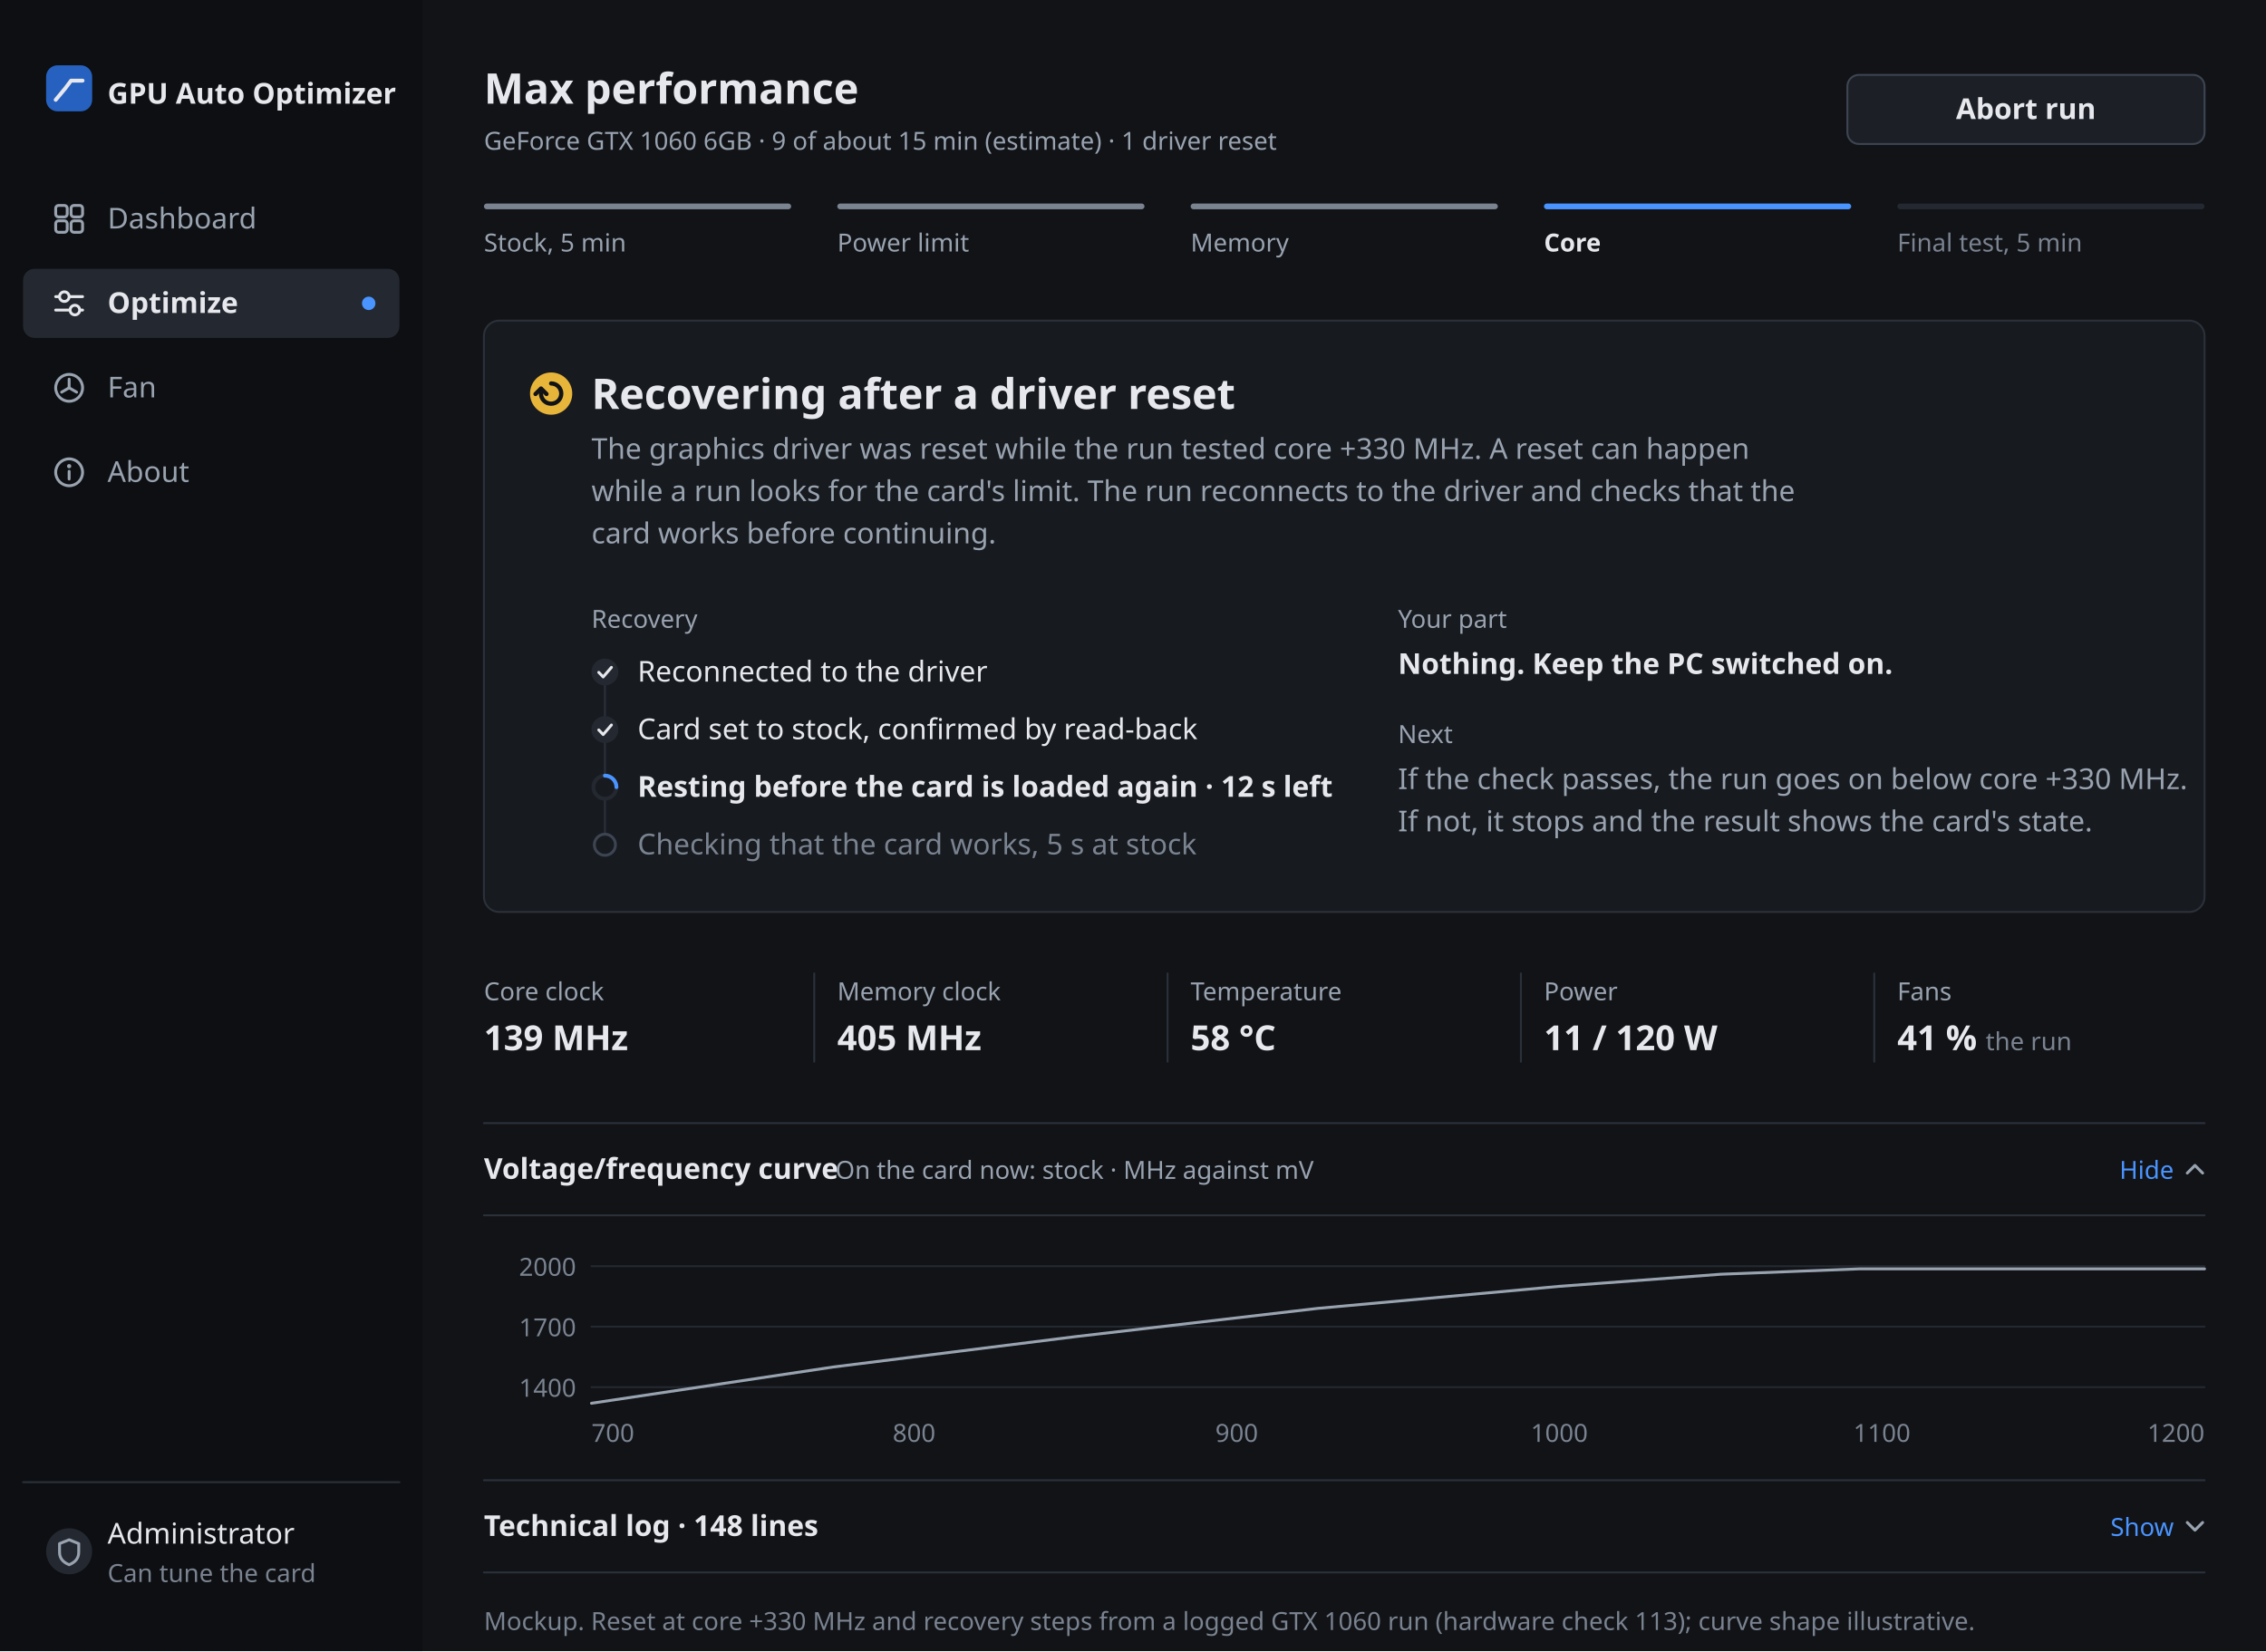
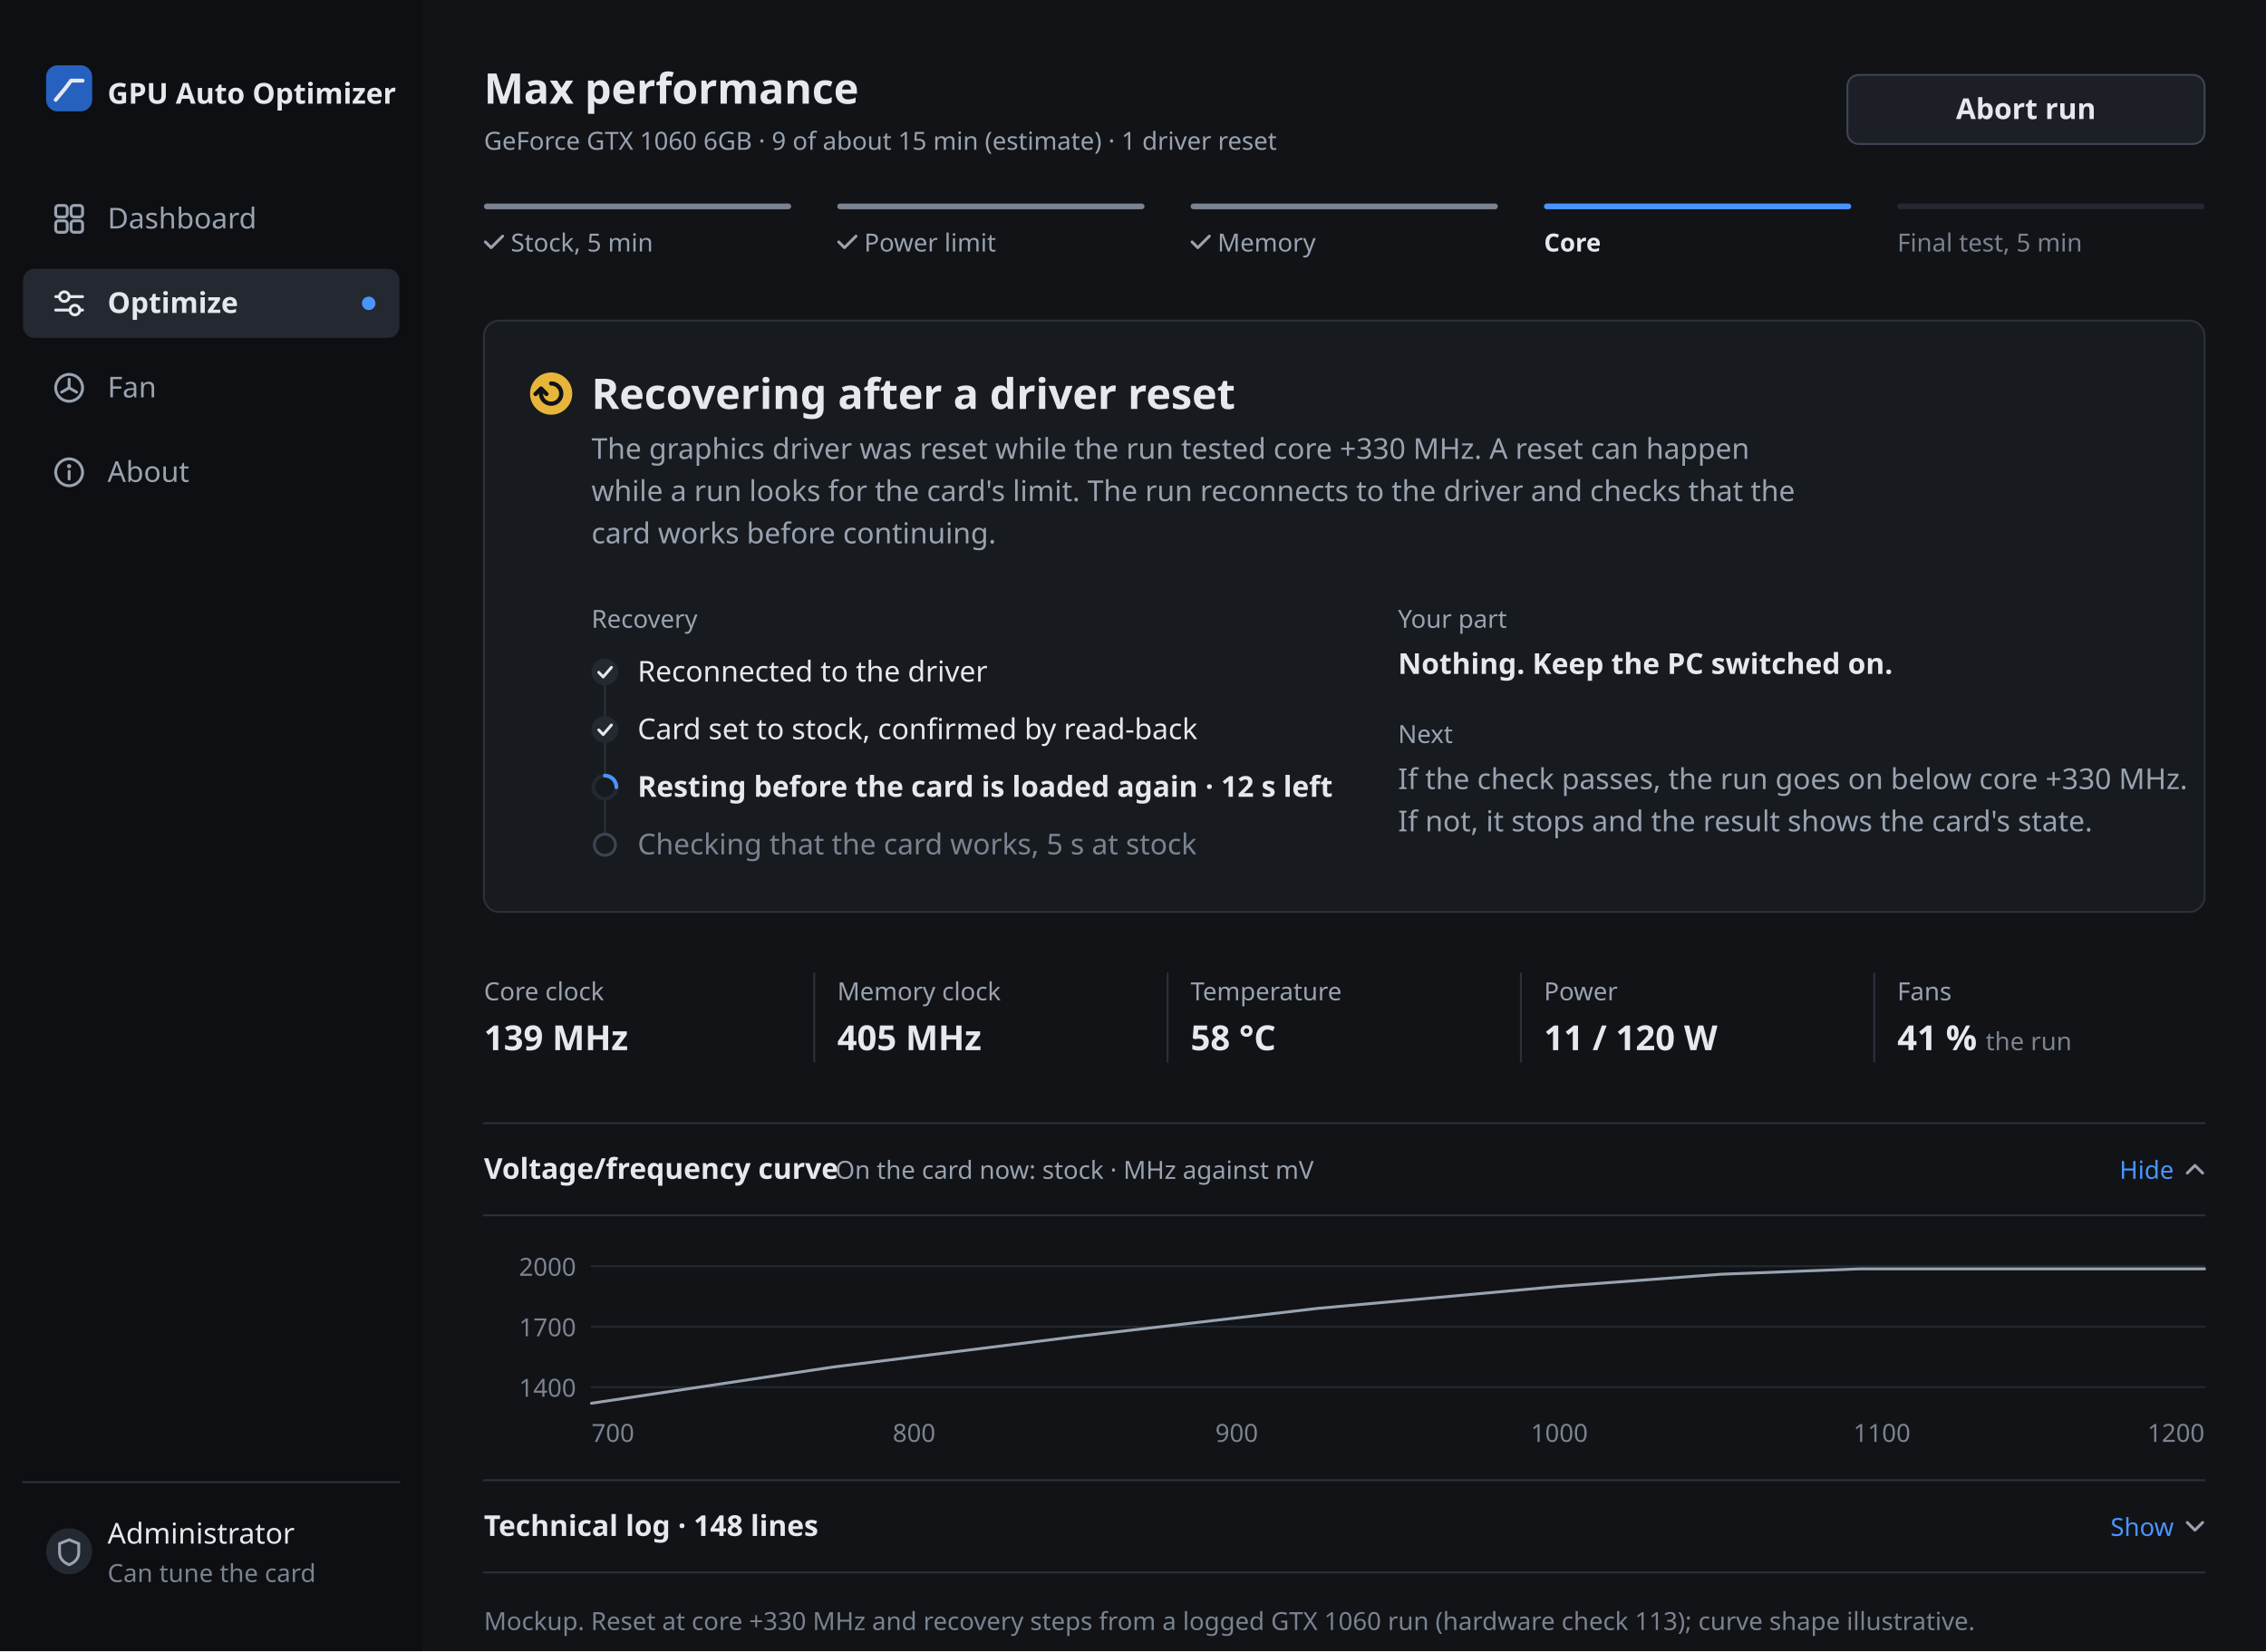
<svg xmlns="http://www.w3.org/2000/svg" width="1180" height="860" viewBox="0 0 1180 860" role="img" aria-label="Proposed run screen during a driver reset: recovering, with what is confirmed">
  <rect width="1180" height="860" fill="#111317" />
  <rect x="252" y="167" width="896" height="308.0" rx="8" fill="#171A1F" stroke="#2B313A" stroke-width="1" />
  <rect x="0" y="0" width="220" height="860" rx="0" fill="#0D0F12" />
  <rect x="24" y="34.0" width="24" height="24" rx="6" fill="#2661BF" />
  <path d="M29 52.0 L34 46.0 L37 42.0 L43 42.0" fill="none" stroke="#E6E8ED" stroke-width="2" stroke-linecap="round" stroke-linejoin="round" />
  <text x="56" y="54" font-family="Segoe UI, 'Segoe UI Variable', sans-serif" font-size="15" font-weight="600" fill="#E6E8ED" text-anchor="start">GPU Auto Optimizer</text>
  <rect x="29" y="107.0" width="6" height="6" rx="1.5" fill="none" stroke="#99A3B0" stroke-width="1.5" />
  <rect x="29" y="115.0" width="6" height="6" rx="1.5" fill="none" stroke="#99A3B0" stroke-width="1.5" />
  <rect x="37" y="107.0" width="6" height="6" rx="1.5" fill="none" stroke="#99A3B0" stroke-width="1.5" />
  <rect x="37" y="115.0" width="6" height="6" rx="1.5" fill="none" stroke="#99A3B0" stroke-width="1.5" />
  <text x="56" y="119" font-family="Segoe UI, 'Segoe UI Variable', sans-serif" font-size="15" font-weight="400" fill="#99A3B0" text-anchor="start">Dashboard</text>
  <rect x="12" y="140" width="196" height="36" rx="6" fill="#242830" />
  <line x1="29" y1="154.5" x2="43" y2="154.5" stroke="#E6E8ED" stroke-width="1.5" stroke-linecap="round" />
  <line x1="29" y1="161.5" x2="43" y2="161.5" stroke="#E6E8ED" stroke-width="1.5" stroke-linecap="round" />
  <circle cx="33.5" cy="154.5" r="2.5" fill="#242830" stroke="#E6E8ED" stroke-width="1.5" />
  <circle cx="39" cy="161.5" r="2.5" fill="#242830" stroke="#E6E8ED" stroke-width="1.5" />
  <text x="56" y="163" font-family="Segoe UI, 'Segoe UI Variable', sans-serif" font-size="15" font-weight="600" fill="#E6E8ED" text-anchor="start">Optimize</text>
  <circle cx="192" cy="158" r="3.5" fill="#4A94FF" />
  <circle cx="36" cy="202" r="7" fill="none" stroke="#99A3B0" stroke-width="1.5" />
  <line x1="36" y1="202" x2="36" y2="197.5" stroke="#99A3B0" stroke-width="1.5" stroke-linecap="round" />
  <line x1="36" y1="202" x2="39.9" y2="204.25" stroke="#99A3B0" stroke-width="1.5" stroke-linecap="round" />
  <line x1="36" y1="202" x2="32.1" y2="204.25" stroke="#99A3B0" stroke-width="1.5" stroke-linecap="round" />
  <text x="56" y="207" font-family="Segoe UI, 'Segoe UI Variable', sans-serif" font-size="15" font-weight="400" fill="#99A3B0" text-anchor="start">Fan</text>
  <circle cx="36" cy="246" r="7" fill="none" stroke="#99A3B0" stroke-width="1.5" />
  <circle cx="36" cy="242.8" r="1.1" fill="#99A3B0" />
  <line x1="36" y1="245.5" x2="36" y2="249.5" stroke="#99A3B0" stroke-width="1.5" stroke-linecap="round" />
  <text x="56" y="251" font-family="Segoe UI, 'Segoe UI Variable', sans-serif" font-size="15" font-weight="400" fill="#99A3B0" text-anchor="start">About</text>
  <line x1="12" y1="772" x2="208" y2="772" stroke="#2B313A" stroke-width="1" stroke-linecap="round" />
  <circle cx="36" cy="808" r="12" fill="#242830" />
  <path d="M36 802.0 L41 804.0 L41 808.5 Q41 813.0 36 815.0 Q31 813.0 31 808.5 L31 804.0 Z" fill="none" stroke="#99A3B0" stroke-width="1.5" stroke-linecap="round" stroke-linejoin="round" />
  <text x="56" y="804" font-family="Segoe UI, 'Segoe UI Variable', sans-serif" font-size="15" font-weight="400" fill="#E6E8ED" text-anchor="start">Administrator</text>
  <text x="56" y="824" font-family="Segoe UI, 'Segoe UI Variable', sans-serif" font-size="13" font-weight="400" fill="#7A8390" text-anchor="start">Can tune the card</text>
  <text x="252" y="54" font-family="Segoe UI, 'Segoe UI Variable', sans-serif" font-size="22" font-weight="600" fill="#E6E8ED" text-anchor="start">Max performance</text>
  <text x="252" y="78" font-family="Segoe UI, 'Segoe UI Variable', sans-serif" font-size="13" font-weight="400" fill="#99A3B0" text-anchor="start">GeForce GTX 1060 6GB  ·  9 of about 15 min (estimate)  ·  1 driver reset</text>
  <rect x="962" y="39.0" width="186" height="36" rx="6" fill="#1C2026" stroke="#3D4552" stroke-width="1" />
  <text x="1055" y="62" font-family="Segoe UI, 'Segoe UI Variable', sans-serif" font-size="15" font-weight="600" fill="#E6E8ED" text-anchor="middle">Abort run</text>
  <rect x="252" y="106" width="160" height="3" rx="1.5" fill="#7A8390" />
-   <text x="252" y="131" font-family="Segoe UI, 'Segoe UI Variable', sans-serif" font-size="13" font-weight="400" fill="#99A3B0" text-anchor="start">Stock, 5 min</text>
+   <path d="M252.75 126 L255.75 129 L261.75 123" fill="none" stroke="#99A3B0" stroke-width="1.5" stroke-linecap="round" stroke-linejoin="round" />
+   <text x="266" y="131" font-family="Segoe UI, 'Segoe UI Variable', sans-serif" font-size="13" font-weight="400" fill="#99A3B0" text-anchor="start">Stock, 5 min</text>
  <rect x="436" y="106" width="160" height="3" rx="1.5" fill="#7A8390" />
-   <text x="436" y="131" font-family="Segoe UI, 'Segoe UI Variable', sans-serif" font-size="13" font-weight="400" fill="#99A3B0" text-anchor="start">Power limit</text>
+   <path d="M436.75 126 L439.75 129 L445.75 123" fill="none" stroke="#99A3B0" stroke-width="1.5" stroke-linecap="round" stroke-linejoin="round" />
+   <text x="450" y="131" font-family="Segoe UI, 'Segoe UI Variable', sans-serif" font-size="13" font-weight="400" fill="#99A3B0" text-anchor="start">Power limit</text>
  <rect x="620" y="106" width="160" height="3" rx="1.5" fill="#7A8390" />
-   <text x="620" y="131" font-family="Segoe UI, 'Segoe UI Variable', sans-serif" font-size="13" font-weight="400" fill="#99A3B0" text-anchor="start">Memory</text>
+   <path d="M620.75 126 L623.75 129 L629.75 123" fill="none" stroke="#99A3B0" stroke-width="1.5" stroke-linecap="round" stroke-linejoin="round" />
+   <text x="634" y="131" font-family="Segoe UI, 'Segoe UI Variable', sans-serif" font-size="13" font-weight="400" fill="#99A3B0" text-anchor="start">Memory</text>
  <rect x="804" y="106" width="160" height="3" rx="1.5" fill="#4A94FF" />
  <text x="804" y="131" font-family="Segoe UI, 'Segoe UI Variable', sans-serif" font-size="13" font-weight="600" fill="#E6E8ED" text-anchor="start">Core</text>
  <rect x="988" y="106" width="160" height="3" rx="1.5" fill="#242830" />
  <text x="988" y="131" font-family="Segoe UI, 'Segoe UI Variable', sans-serif" font-size="13" font-weight="400" fill="#7A8390" text-anchor="start">Final test, 5 min</text>
  <circle cx="287" cy="205" r="11" fill="#E8B53B" />
  <path d="M287 199.72 A5.28 5.28 0 1 1 281.72 205" fill="none" stroke="#111317" stroke-width="2.2" stroke-linecap="round" stroke-linejoin="round" />
  <path d="M278.86 205.22 L281.72 202.36 L284.58 205.22" fill="none" stroke="#111317" stroke-width="2.2" stroke-linecap="round" stroke-linejoin="round" />
  <text x="308" y="213" font-family="Segoe UI, 'Segoe UI Variable', sans-serif" font-size="22" font-weight="600" fill="#E6E8ED" text-anchor="start">Recovering after a driver reset</text>
  <text x="308" y="239" font-family="Segoe UI, 'Segoe UI Variable', sans-serif" font-size="15" font-weight="400" fill="#99A3B0" text-anchor="start">The graphics driver was reset while the run tested core +330 MHz. A reset can happen</text>
  <text x="308" y="261" font-family="Segoe UI, 'Segoe UI Variable', sans-serif" font-size="15" font-weight="400" fill="#99A3B0" text-anchor="start">while a run looks for the card's limit. The run reconnects to the driver and checks that the</text>
  <text x="308" y="283" font-family="Segoe UI, 'Segoe UI Variable', sans-serif" font-size="15" font-weight="400" fill="#99A3B0" text-anchor="start">card works before continuing.</text>
  <text x="308" y="327" font-family="Segoe UI, 'Segoe UI Variable', sans-serif" font-size="13" font-weight="400" fill="#99A3B0" text-anchor="start">Recovery</text>
  <line x1="315" y1="350" x2="315" y2="440" stroke="#2B313A" stroke-width="1" stroke-linecap="round" />
  <circle cx="315" cy="350" r="7" fill="#242830" />
  <path d="M311.8 350.2 L314.1 352.6 L318.4 347.6" fill="none" stroke="#E6E8ED" stroke-width="1.5" stroke-linecap="round" stroke-linejoin="round" />
  <circle cx="315" cy="380" r="7" fill="#242830" />
  <path d="M311.8 380.2 L314.1 382.6 L318.4 377.6" fill="none" stroke="#E6E8ED" stroke-width="1.5" stroke-linecap="round" stroke-linejoin="round" />
  <circle cx="315" cy="410" r="6" fill="#171A1F" stroke="#242830" stroke-width="2" />
  <path d="M315 404 A6 6 0 0 1 321 410" fill="none" stroke="#4A94FF" stroke-width="2" stroke-linecap="round" />
  <circle cx="315" cy="440" r="5.5" fill="#171A1F" stroke="#3D4552" stroke-width="1.5" />
  <text x="332" y="355" font-family="Segoe UI, 'Segoe UI Variable', sans-serif" font-size="15" font-weight="400" fill="#E6E8ED" text-anchor="start">Reconnected to the driver</text>
  <text x="332" y="385" font-family="Segoe UI, 'Segoe UI Variable', sans-serif" font-size="15" font-weight="400" fill="#E6E8ED" text-anchor="start">Card set to stock, confirmed by read-back</text>
  <text x="332" y="415" font-family="Segoe UI, 'Segoe UI Variable', sans-serif" font-size="15" font-weight="600" fill="#E6E8ED" text-anchor="start">Resting before the card is loaded again  ·  12 s left</text>
  <text x="332" y="445" font-family="Segoe UI, 'Segoe UI Variable', sans-serif" font-size="15" font-weight="400" fill="#7A8390" text-anchor="start">Checking that the card works, 5 s at stock</text>
  <text x="728" y="327" font-family="Segoe UI, 'Segoe UI Variable', sans-serif" font-size="13" font-weight="400" fill="#99A3B0" text-anchor="start">Your part</text>
  <text x="728" y="351" font-family="Segoe UI, 'Segoe UI Variable', sans-serif" font-size="15" font-weight="600" fill="#E6E8ED" text-anchor="start">Nothing. Keep the PC switched on.</text>
  <text x="728" y="387" font-family="Segoe UI, 'Segoe UI Variable', sans-serif" font-size="13" font-weight="400" fill="#99A3B0" text-anchor="start">Next</text>
  <text x="728" y="411" font-family="Segoe UI, 'Segoe UI Variable', sans-serif" font-size="15" font-weight="400" fill="#99A3B0" text-anchor="start">If the check passes, the run goes on below core +330 MHz.</text>
  <text x="728" y="433" font-family="Segoe UI, 'Segoe UI Variable', sans-serif" font-size="15" font-weight="400" fill="#99A3B0" text-anchor="start">If not, it stops and the result shows the card's state.</text>
  <text x="252" y="521" font-family="Segoe UI, 'Segoe UI Variable', sans-serif" font-size="13" font-weight="400" fill="#99A3B0" text-anchor="start">Core clock</text>
  <text x="252" y="547" font-family="Segoe UI, 'Segoe UI Variable', sans-serif" font-size="18" font-weight="600" fill="#E6E8ED" text-anchor="start">139 MHz</text>
  <line x1="424" y1="507" x2="424" y2="553" stroke="#2B313A" stroke-width="1" stroke-linecap="round" />
  <text x="436" y="521" font-family="Segoe UI, 'Segoe UI Variable', sans-serif" font-size="13" font-weight="400" fill="#99A3B0" text-anchor="start">Memory clock</text>
  <text x="436" y="547" font-family="Segoe UI, 'Segoe UI Variable', sans-serif" font-size="18" font-weight="600" fill="#E6E8ED" text-anchor="start">405 MHz</text>
  <line x1="608" y1="507" x2="608" y2="553" stroke="#2B313A" stroke-width="1" stroke-linecap="round" />
  <text x="620" y="521" font-family="Segoe UI, 'Segoe UI Variable', sans-serif" font-size="13" font-weight="400" fill="#99A3B0" text-anchor="start">Temperature</text>
  <text x="620" y="547" font-family="Segoe UI, 'Segoe UI Variable', sans-serif" font-size="18" font-weight="600" fill="#E6E8ED" text-anchor="start">58 °C</text>
  <line x1="792" y1="507" x2="792" y2="553" stroke="#2B313A" stroke-width="1" stroke-linecap="round" />
  <text x="804" y="521" font-family="Segoe UI, 'Segoe UI Variable', sans-serif" font-size="13" font-weight="400" fill="#99A3B0" text-anchor="start">Power</text>
  <text x="804" y="547" font-family="Segoe UI, 'Segoe UI Variable', sans-serif" font-size="18" font-weight="600" fill="#E6E8ED" text-anchor="start">11 / 120 W</text>
  <line x1="976" y1="507" x2="976" y2="553" stroke="#2B313A" stroke-width="1" stroke-linecap="round" />
  <text x="988" y="521" font-family="Segoe UI, 'Segoe UI Variable', sans-serif" font-size="13" font-weight="400" fill="#99A3B0" text-anchor="start">Fans</text>
  <text x="988" y="547" font-family="Segoe UI, 'Segoe UI Variable', sans-serif" font-size="18" font-weight="600" fill="#E6E8ED" text-anchor="start">41 %</text>
  <text x="1034" y="547" font-family="Segoe UI, 'Segoe UI Variable', sans-serif" font-size="13" font-weight="400" fill="#7A8390" text-anchor="start">the run</text>
  <line x1="252" y1="585" x2="1148" y2="585" stroke="#2B313A" stroke-width="1" stroke-linecap="round" />
  <text x="252" y="614" font-family="Segoe UI, 'Segoe UI Variable', sans-serif" font-size="15" font-weight="600" fill="#E6E8ED" text-anchor="start">Voltage/frequency curve</text>
  <text x="435" y="614" font-family="Segoe UI, 'Segoe UI Variable', sans-serif" font-size="13" font-weight="400" fill="#99A3B0" text-anchor="start">On the card now: stock  ·  MHz against mV</text>
  <path d="M1139 611.0 L1143 607.0 L1147 611.0" fill="none" stroke="#99A3B0" stroke-width="1.5" stroke-linecap="round" stroke-linejoin="round" />
  <text x="1132" y="614" font-family="Segoe UI, 'Segoe UI Variable', sans-serif" font-size="13" font-weight="400" fill="#4A94FF" text-anchor="end">Hide</text>
  <line x1="252" y1="633" x2="1148" y2="633" stroke="#2B313A" stroke-width="1" stroke-linecap="round" />
  <line x1="308" y1="722.5" x2="1148" y2="722.5" stroke="#242830" stroke-width="1" stroke-linecap="round" />
  <text x="300" y="727.5" font-family="Segoe UI, 'Segoe UI Variable', sans-serif" font-size="13" font-weight="400" fill="#7A8390" text-anchor="end">1400</text>
  <line x1="308" y1="691" x2="1148" y2="691" stroke="#242830" stroke-width="1" stroke-linecap="round" />
  <text x="300" y="696" font-family="Segoe UI, 'Segoe UI Variable', sans-serif" font-size="13" font-weight="400" fill="#7A8390" text-anchor="end">1700</text>
  <line x1="308" y1="659.5" x2="1148" y2="659.5" stroke="#242830" stroke-width="1" stroke-linecap="round" />
  <text x="300" y="664.5" font-family="Segoe UI, 'Segoe UI Variable', sans-serif" font-size="13" font-weight="400" fill="#7A8390" text-anchor="end">2000</text>
  <path d="M308.0 730.9 L434.0 712.0 L560.0 696.2 L686.0 681.5 L812.0 670.0 L896.0 663.7 L968.2 660.9 L1148.0 660.9" fill="none" stroke="#99A3B0" stroke-width="1.5" stroke-linecap="round" stroke-linejoin="round" />
  <text x="308" y="751" font-family="Segoe UI, 'Segoe UI Variable', sans-serif" font-size="13" font-weight="400" fill="#7A8390" text-anchor="start">700</text>
  <text x="476" y="751" font-family="Segoe UI, 'Segoe UI Variable', sans-serif" font-size="13" font-weight="400" fill="#7A8390" text-anchor="middle">800</text>
  <text x="644" y="751" font-family="Segoe UI, 'Segoe UI Variable', sans-serif" font-size="13" font-weight="400" fill="#7A8390" text-anchor="middle">900</text>
  <text x="812" y="751" font-family="Segoe UI, 'Segoe UI Variable', sans-serif" font-size="13" font-weight="400" fill="#7A8390" text-anchor="middle">1000</text>
  <text x="980" y="751" font-family="Segoe UI, 'Segoe UI Variable', sans-serif" font-size="13" font-weight="400" fill="#7A8390" text-anchor="middle">1100</text>
  <text x="1148" y="751" font-family="Segoe UI, 'Segoe UI Variable', sans-serif" font-size="13" font-weight="400" fill="#7A8390" text-anchor="end">1200</text>
  <line x1="252" y1="771" x2="1148" y2="771" stroke="#2B313A" stroke-width="1" stroke-linecap="round" />
  <text x="252" y="800" font-family="Segoe UI, 'Segoe UI Variable', sans-serif" font-size="15" font-weight="600" fill="#E6E8ED" text-anchor="start">Technical log  ·  148 lines</text>
  <path d="M1139 793.0 L1143 797.0 L1147 793.0" fill="none" stroke="#99A3B0" stroke-width="1.5" stroke-linecap="round" stroke-linejoin="round" />
  <text x="1132" y="800" font-family="Segoe UI, 'Segoe UI Variable', sans-serif" font-size="13" font-weight="400" fill="#4A94FF" text-anchor="end">Show</text>
  <line x1="252" y1="819" x2="1148" y2="819" stroke="#2B313A" stroke-width="1" stroke-linecap="round" />
  <text x="252" y="849" font-family="Segoe UI, 'Segoe UI Variable', sans-serif" font-size="13" font-weight="400" fill="#7A8390" text-anchor="start">Mockup. Reset at core +330 MHz and recovery steps from a logged GTX 1060 run (hardware check 113); curve shape illustrative.</text>
</svg>
